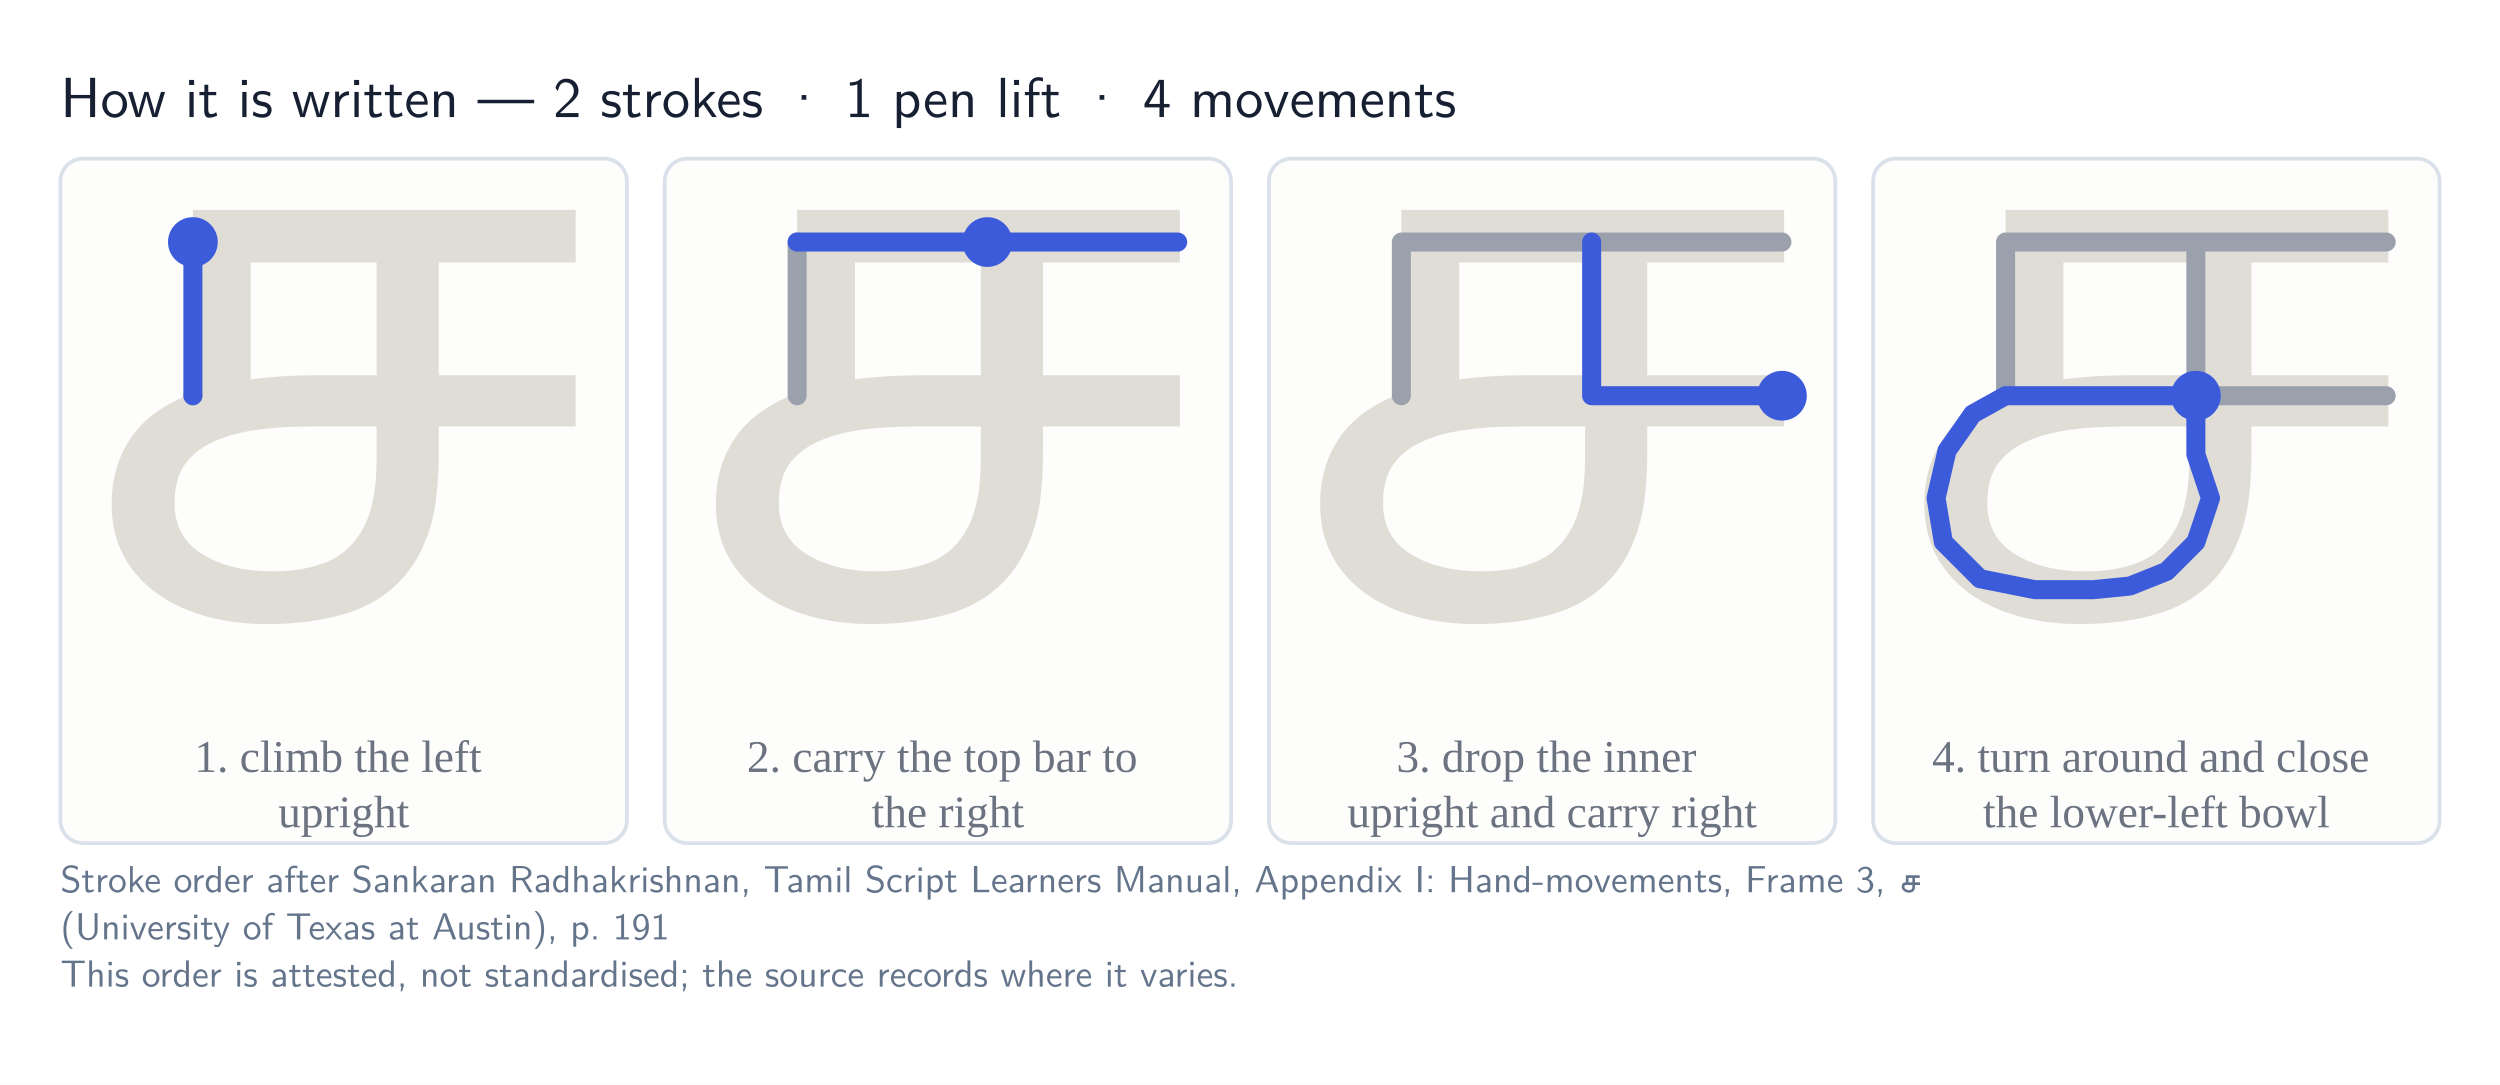
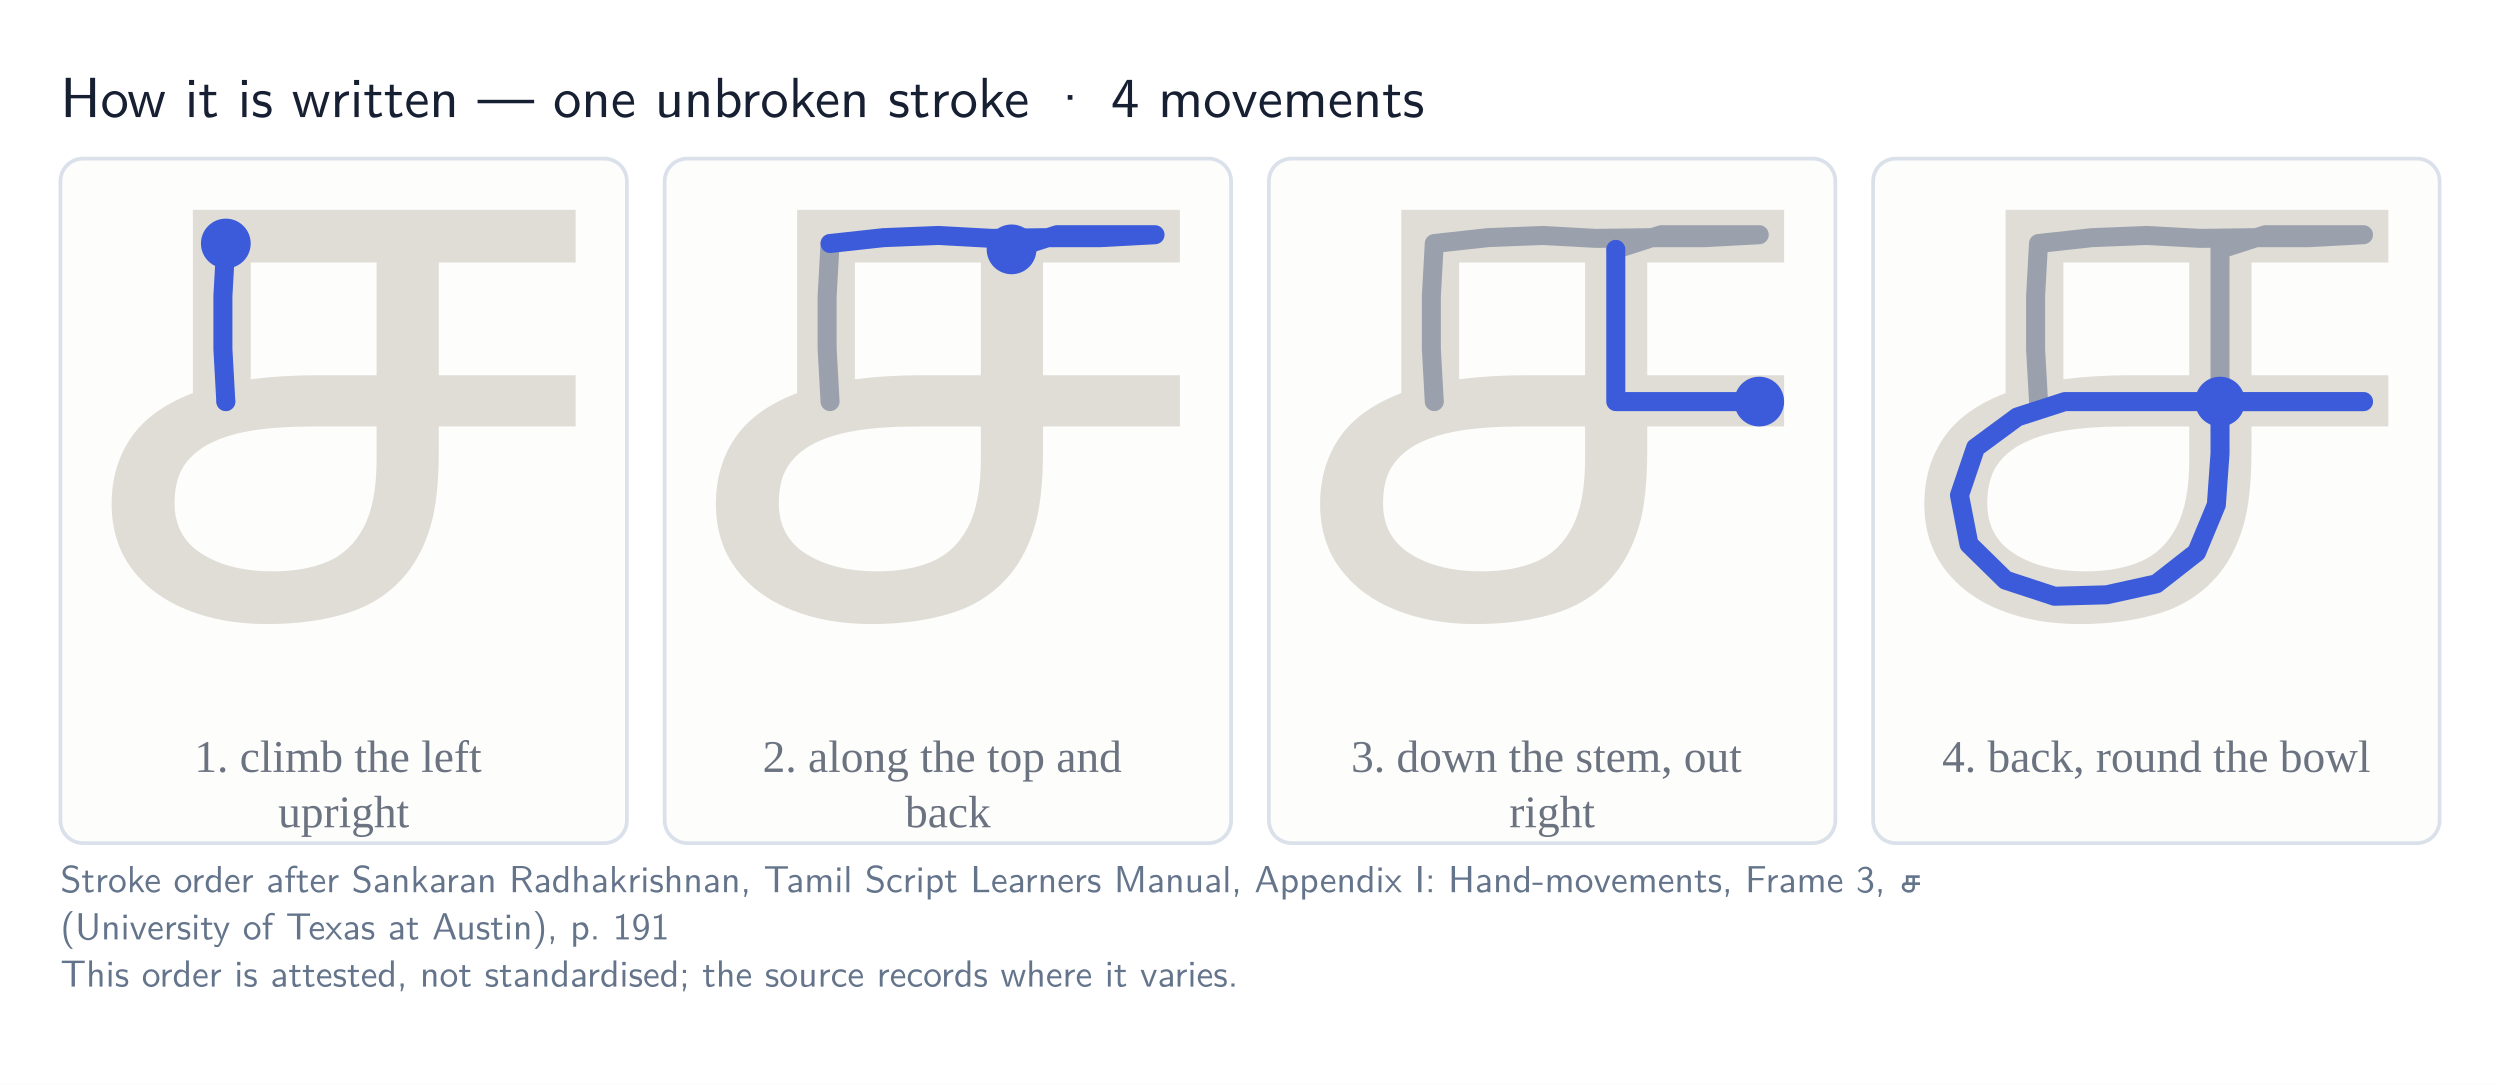
- <svg xmlns="http://www.w3.org/2000/svg" width="662" height="287.26" viewBox="0 0 662 287.26" role="img" aria-label="How to write ச: 2 strokes · 1 pen lift · 4 movements">
+ <svg xmlns="http://www.w3.org/2000/svg" width="662" height="287.26" viewBox="0 0 662 287.26" role="img" aria-label="How to write ச: one unbroken stroke · 4 movements">
  <rect x="0" y="0" width="662" height="287.26" fill="#ffffff" />
-   <text x="16" y="31" font-family="Latin Modern Sans, sans-serif" font-size="15" fill="#172033">How it is written — 2 strokes · 1 pen lift · 4 movements</text>
+   <text x="16" y="31" font-family="Latin Modern Sans, sans-serif" font-size="15" fill="#172033">How it is written — one unbroken stroke · 4 movements</text>
  <rect x="16" y="42" width="150" height="181.26" rx="6" fill="#fdfdfc" stroke="#dbe1ea" stroke-width="1" />
  <svg x="16" y="42" width="150" height="181.26" viewBox="-21 -624 774 935.3" preserveAspectRatio="xMidYMid meet" overflow="hidden">
    <g transform="scale(1,-1)">
      <path class="ductus__glyph" d="M261 -12Q201 -12 153 7Q105 26 77 63Q49 100 49 152Q49 206 77.5 245.5Q106 285 168 306.5Q230 328 332 328L683 328L683 258L325 258Q274 258 238.5 252Q203 246 178 232Q156 219 145.5 200.5Q135 182 135 153Q135 107 173 83.5Q211 60 269 60Q313 60 344.5 73.5Q376 87 393.5 120.5Q411 154 411 213L411 482L239 482L239 302L160 286L160 554L683 554L683 482L496 482L496 226Q496 159 484.5 121Q473 83 452 57Q421 19 372.5 3.5Q324 -12 261 -12Z" fill="#e0ddd6" fill-rule="nonzero" />
-       <path class="ductus__done" d="M160 300 L160 300" fill="none" stroke="#9aa1ad" stroke-width="26" stroke-linecap="round" stroke-linejoin="round" />
-       <path class="ductus__pen" d="M160 300 L160 400 L160 510" fill="none" stroke="#3b5bdb" stroke-width="26" stroke-linecap="round" stroke-linejoin="round" />
-       <circle class="ductus__tip" cx="160" cy="510" r="34" fill="#3b5bdb" />
+       <path class="ductus__done" d="M205 292 L205 292" fill="none" stroke="#9aa1ad" stroke-width="26" stroke-linecap="round" stroke-linejoin="round" />
+       <path class="ductus__pen" d="M205 292 L201 364 L201 436 L205 508" fill="none" stroke="#3b5bdb" stroke-width="26" stroke-linecap="round" stroke-linejoin="round" />
+       <circle class="ductus__tip" cx="205" cy="508" r="34" fill="#3b5bdb" />
    </g>
    <text class="ductus__caption" x="366" y="214" text-anchor="middle" font-size="62" fill="#6b7280">
      <tspan x="366" y="214">1. climb the left</tspan>
      <tspan x="366" y="289.6">upright</tspan>
    </text>
  </svg>
  <rect x="176" y="42" width="150" height="181.26" rx="6" fill="#fdfdfc" stroke="#dbe1ea" stroke-width="1" />
  <svg x="176" y="42" width="150" height="181.26" viewBox="-21 -624 774 935.3" preserveAspectRatio="xMidYMid meet" overflow="hidden">
    <g transform="scale(1,-1)">
      <path class="ductus__glyph" d="M261 -12Q201 -12 153 7Q105 26 77 63Q49 100 49 152Q49 206 77.5 245.5Q106 285 168 306.5Q230 328 332 328L683 328L683 258L325 258Q274 258 238.5 252Q203 246 178 232Q156 219 145.5 200.5Q135 182 135 153Q135 107 173 83.5Q211 60 269 60Q313 60 344.5 73.5Q376 87 393.5 120.5Q411 154 411 213L411 482L239 482L239 302L160 286L160 554L683 554L683 482L496 482L496 226Q496 159 484.5 121Q473 83 452 57Q421 19 372.5 3.5Q324 -12 261 -12Z" fill="#e0ddd6" fill-rule="nonzero" />
-       <path class="ductus__done" d="M160 300 L160 400 L160 510 L160 510" fill="none" stroke="#9aa1ad" stroke-width="26" stroke-linecap="round" stroke-linejoin="round" />
-       <path class="ductus__pen" d="M160 510 L300 510 L450 510 L680 510 L500 510 L420 510 L420 510" fill="none" stroke="#3b5bdb" stroke-width="26" stroke-linecap="round" stroke-linejoin="round" />
-       <circle class="ductus__tip" cx="420" cy="510" r="34" fill="#3b5bdb" />
+       <path class="ductus__done" d="M205 292 L201 364 L201 436 L205 508 L205 508" fill="none" stroke="#9aa1ad" stroke-width="26" stroke-linecap="round" stroke-linejoin="round" />
+       <path class="ductus__pen" d="M205 508 L278 516 L353 519 L426 515 L500 516 L575 516 L649 520 L582 520 L515 520 L453 500" fill="none" stroke="#3b5bdb" stroke-width="26" stroke-linecap="round" stroke-linejoin="round" />
+       <circle class="ductus__tip" cx="453" cy="500" r="34" fill="#3b5bdb" />
    </g>
    <text class="ductus__caption" x="366" y="214" text-anchor="middle" font-size="62" fill="#6b7280">
-       <tspan x="366" y="214">2. carry the top bar to</tspan>
-       <tspan x="366" y="289.6">the right</tspan>
+       <tspan x="366" y="214">2. along the top and</tspan>
+       <tspan x="366" y="289.6">back</tspan>
    </text>
  </svg>
  <rect x="336" y="42" width="150" height="181.26" rx="6" fill="#fdfdfc" stroke="#dbe1ea" stroke-width="1" />
  <svg x="336" y="42" width="150" height="181.26" viewBox="-21 -624 774 935.3" preserveAspectRatio="xMidYMid meet" overflow="hidden">
    <g transform="scale(1,-1)">
      <path class="ductus__glyph" d="M261 -12Q201 -12 153 7Q105 26 77 63Q49 100 49 152Q49 206 77.5 245.5Q106 285 168 306.5Q230 328 332 328L683 328L683 258L325 258Q274 258 238.5 252Q203 246 178 232Q156 219 145.5 200.5Q135 182 135 153Q135 107 173 83.5Q211 60 269 60Q313 60 344.5 73.5Q376 87 393.5 120.5Q411 154 411 213L411 482L239 482L239 302L160 286L160 554L683 554L683 482L496 482L496 226Q496 159 484.5 121Q473 83 452 57Q421 19 372.5 3.5Q324 -12 261 -12Z" fill="#e0ddd6" fill-rule="nonzero" />
-       <path class="ductus__done" d="M160 300 L160 400 L160 510 L300 510 L450 510 L680 510 L500 510 L420 510 L420 510" fill="none" stroke="#9aa1ad" stroke-width="26" stroke-linecap="round" stroke-linejoin="round" />
-       <path class="ductus__pen" d="M420 510 L420 410 L420 300 L500 300 L680 300" fill="none" stroke="#3b5bdb" stroke-width="26" stroke-linecap="round" stroke-linejoin="round" />
-       <circle class="ductus__tip" cx="680" cy="300" r="34" fill="#3b5bdb" />
+       <path class="ductus__done" d="M205 292 L201 364 L201 436 L205 508 L278 516 L353 519 L426 515 L500 516 L575 516 L649 520 L582 520 L515 520 L453 500 L453 500" fill="none" stroke="#9aa1ad" stroke-width="26" stroke-linecap="round" stroke-linejoin="round" />
+       <path class="ductus__pen" d="M453 500 L453 431 L453 361 L453 292 L518 292 L584 292 L649 292" fill="none" stroke="#3b5bdb" stroke-width="26" stroke-linecap="round" stroke-linejoin="round" />
+       <circle class="ductus__tip" cx="649" cy="292" r="34" fill="#3b5bdb" />
    </g>
    <text class="ductus__caption" x="366" y="214" text-anchor="middle" font-size="62" fill="#6b7280">
-       <tspan x="366" y="214">3. drop the inner</tspan>
-       <tspan x="366" y="289.6">upright and carry right</tspan>
+       <tspan x="366" y="214">3. down the stem, out</tspan>
+       <tspan x="366" y="289.6">right</tspan>
    </text>
  </svg>
  <rect x="496" y="42" width="150" height="181.26" rx="6" fill="#fdfdfc" stroke="#dbe1ea" stroke-width="1" />
  <svg x="496" y="42" width="150" height="181.26" viewBox="-21 -624 774 935.3" preserveAspectRatio="xMidYMid meet" overflow="hidden">
    <g transform="scale(1,-1)">
      <path class="ductus__glyph" d="M261 -12Q201 -12 153 7Q105 26 77 63Q49 100 49 152Q49 206 77.5 245.5Q106 285 168 306.5Q230 328 332 328L683 328L683 258L325 258Q274 258 238.5 252Q203 246 178 232Q156 219 145.5 200.5Q135 182 135 153Q135 107 173 83.5Q211 60 269 60Q313 60 344.5 73.5Q376 87 393.5 120.5Q411 154 411 213L411 482L239 482L239 302L160 286L160 554L683 554L683 482L496 482L496 226Q496 159 484.5 121Q473 83 452 57Q421 19 372.5 3.5Q324 -12 261 -12Z" fill="#e0ddd6" fill-rule="nonzero" />
-       <path class="ductus__done" d="M160 300 L160 400 L160 510 L300 510 L450 510 L680 510 L500 510 L420 510 L420 410 L420 300 L500 300 L680 300" fill="none" stroke="#9aa1ad" stroke-width="26" stroke-linecap="round" stroke-linejoin="round" />
-       <path class="ductus__done" d="M420 300 L420 300" fill="none" stroke="#9aa1ad" stroke-width="26" stroke-linecap="round" stroke-linejoin="round" />
-       <path class="ductus__pen" d="M420 300 L420 220 L440 160 L420 100 L380 60 L330 40 L280 35 L200 35 L125 50 L75 100 L65 160 L80 225 L115 275 L160 300 L290 300 L420 300" fill="none" stroke="#3b5bdb" stroke-width="26" stroke-linecap="round" stroke-linejoin="round" />
-       <circle class="ductus__tip" cx="420" cy="300" r="34" fill="#3b5bdb" />
+       <path class="ductus__done" d="M205 292 L201 364 L201 436 L205 508 L278 516 L353 519 L426 515 L500 516 L575 516 L649 520 L582 520 L515 520 L453 500 L453 431 L453 361 L453 292 L518 292 L584 292 L649 292 L649 292" fill="none" stroke="#9aa1ad" stroke-width="26" stroke-linecap="round" stroke-linejoin="round" />
+       <path class="ductus__pen" d="M649 292 L584 292 L518 292 L453 292 L453 221 L448 151 L421 86 L366 43 L298 28 L227 26 L160 48 L110 97 L97 164 L119 229 L176 271 L241 292 L312 292 L382 292 L453 292" fill="none" stroke="#3b5bdb" stroke-width="26" stroke-linecap="round" stroke-linejoin="round" />
+       <circle class="ductus__tip" cx="453" cy="292" r="34" fill="#3b5bdb" />
    </g>
    <text class="ductus__caption" x="366" y="214" text-anchor="middle" font-size="62" fill="#6b7280">
-       <tspan x="366" y="214">4. turn around and close</tspan>
-       <tspan x="366" y="289.6">the lower-left bowl</tspan>
+       <tspan x="366" y="214">4. back, round the bowl</tspan>
    </text>
  </svg>
  <text x="16" y="236.26" font-family="Latin Modern Sans, sans-serif" font-size="10" fill="#64748b">Stroke order after Sankaran Radhakrishnan, Tamil Script Learners Manual, Appendix I: Hand-movements, Frame 3, ச</text>
  <text x="16" y="248.76" font-family="Latin Modern Sans, sans-serif" font-size="10" fill="#64748b">(University of Texas at Austin), p. 191</text>
  <text x="16" y="261.26" font-family="Latin Modern Sans, sans-serif" font-size="10" fill="#64748b">This order is attested, not standardised; the source records where it varies.</text>
</svg>
